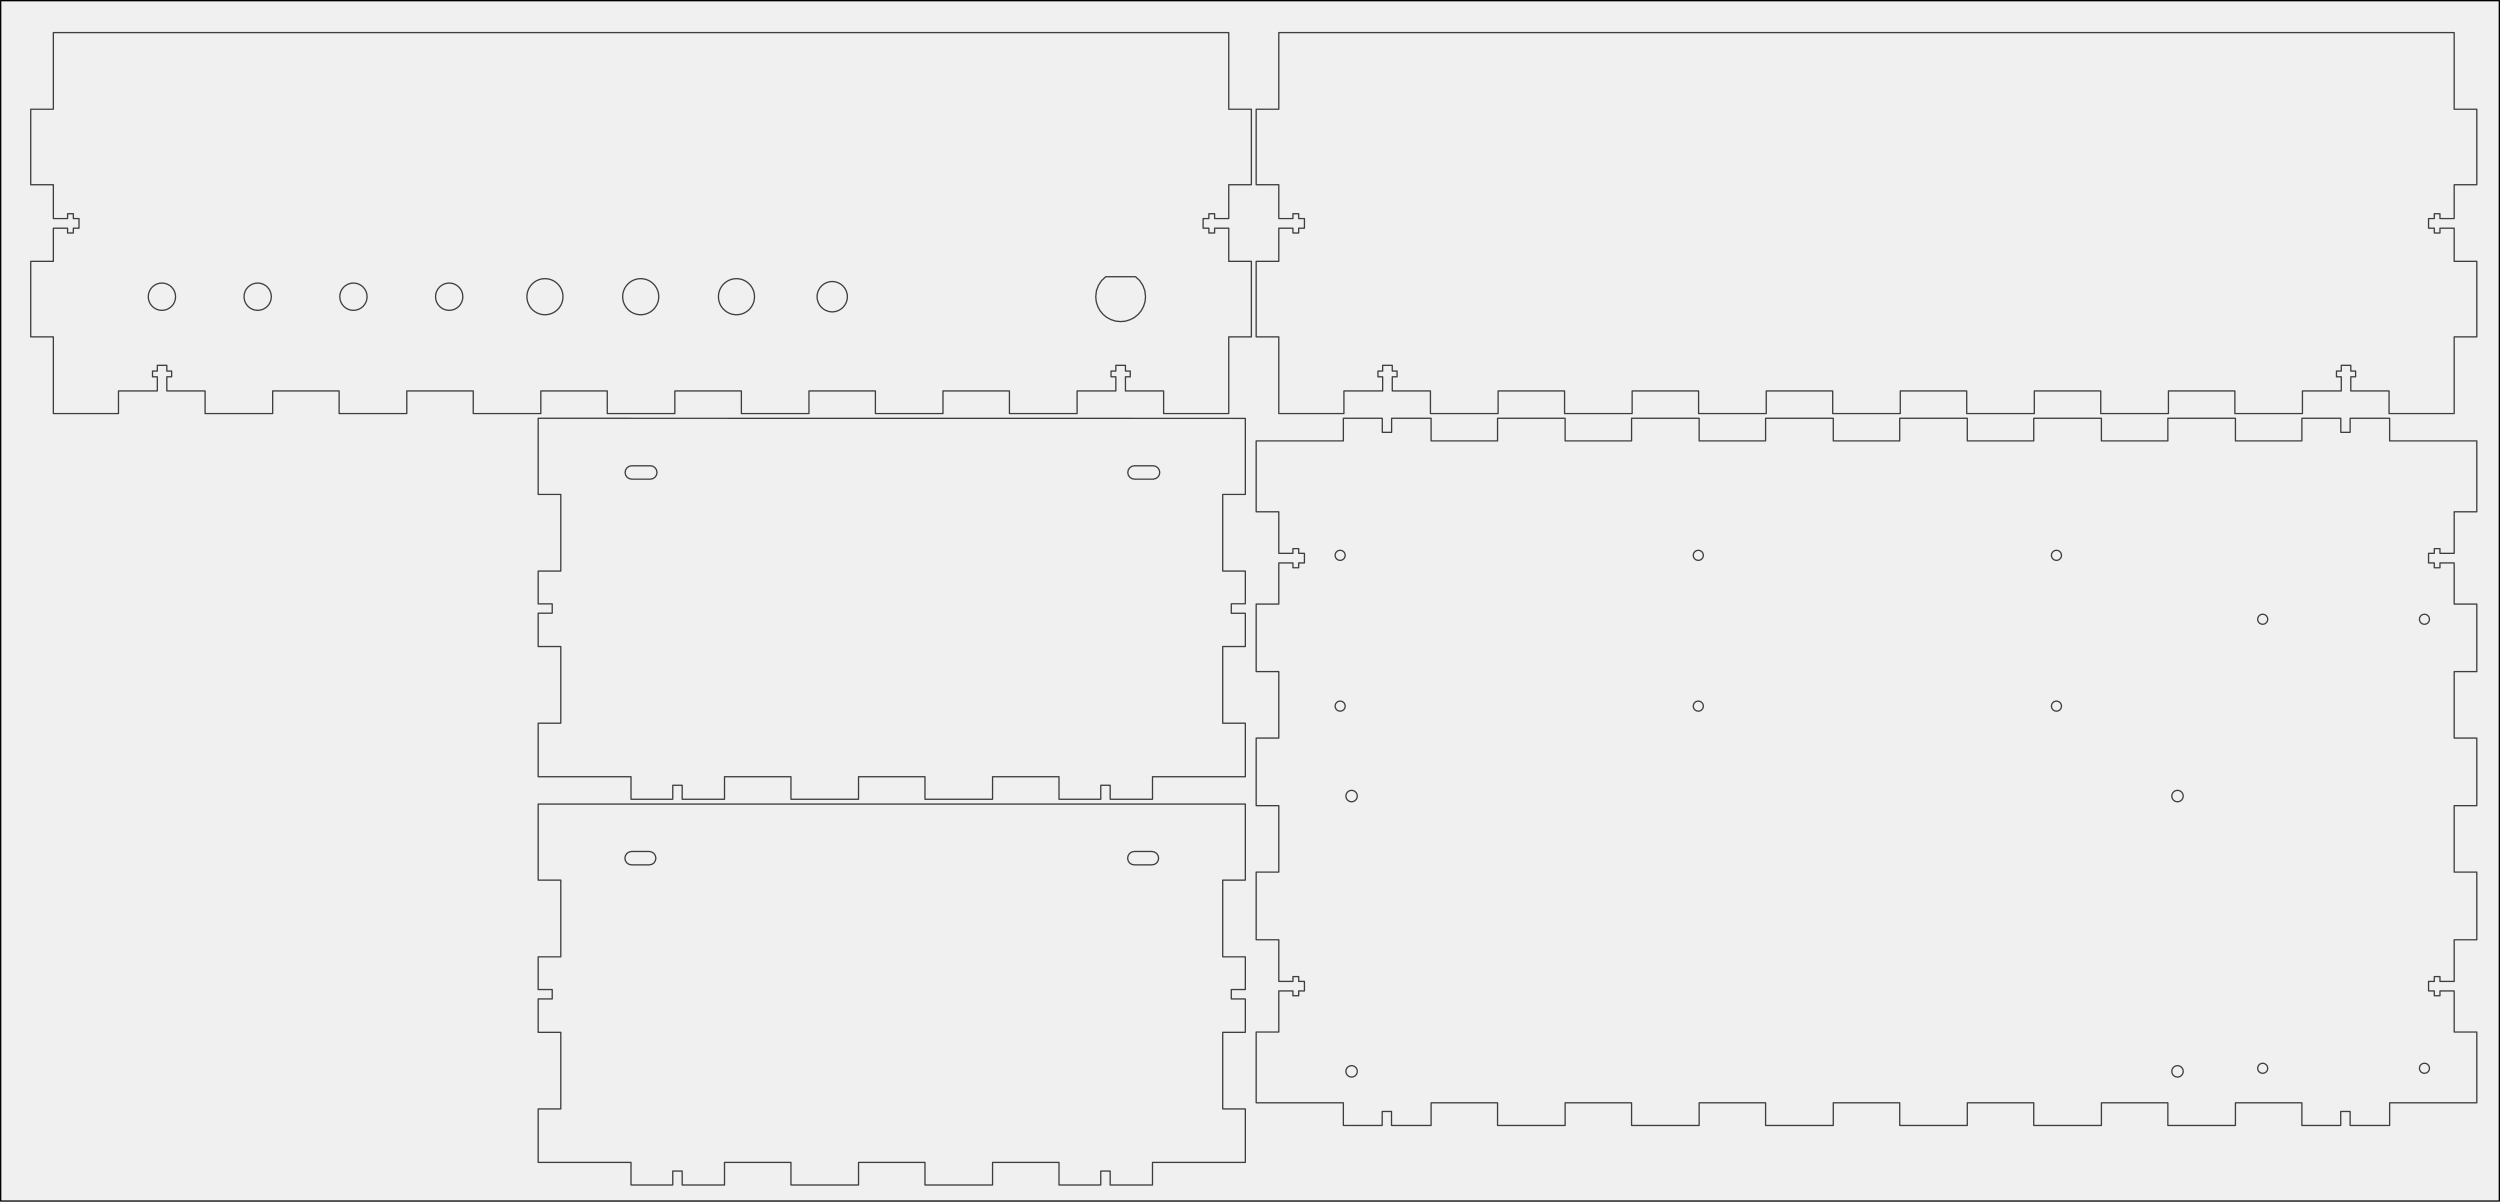
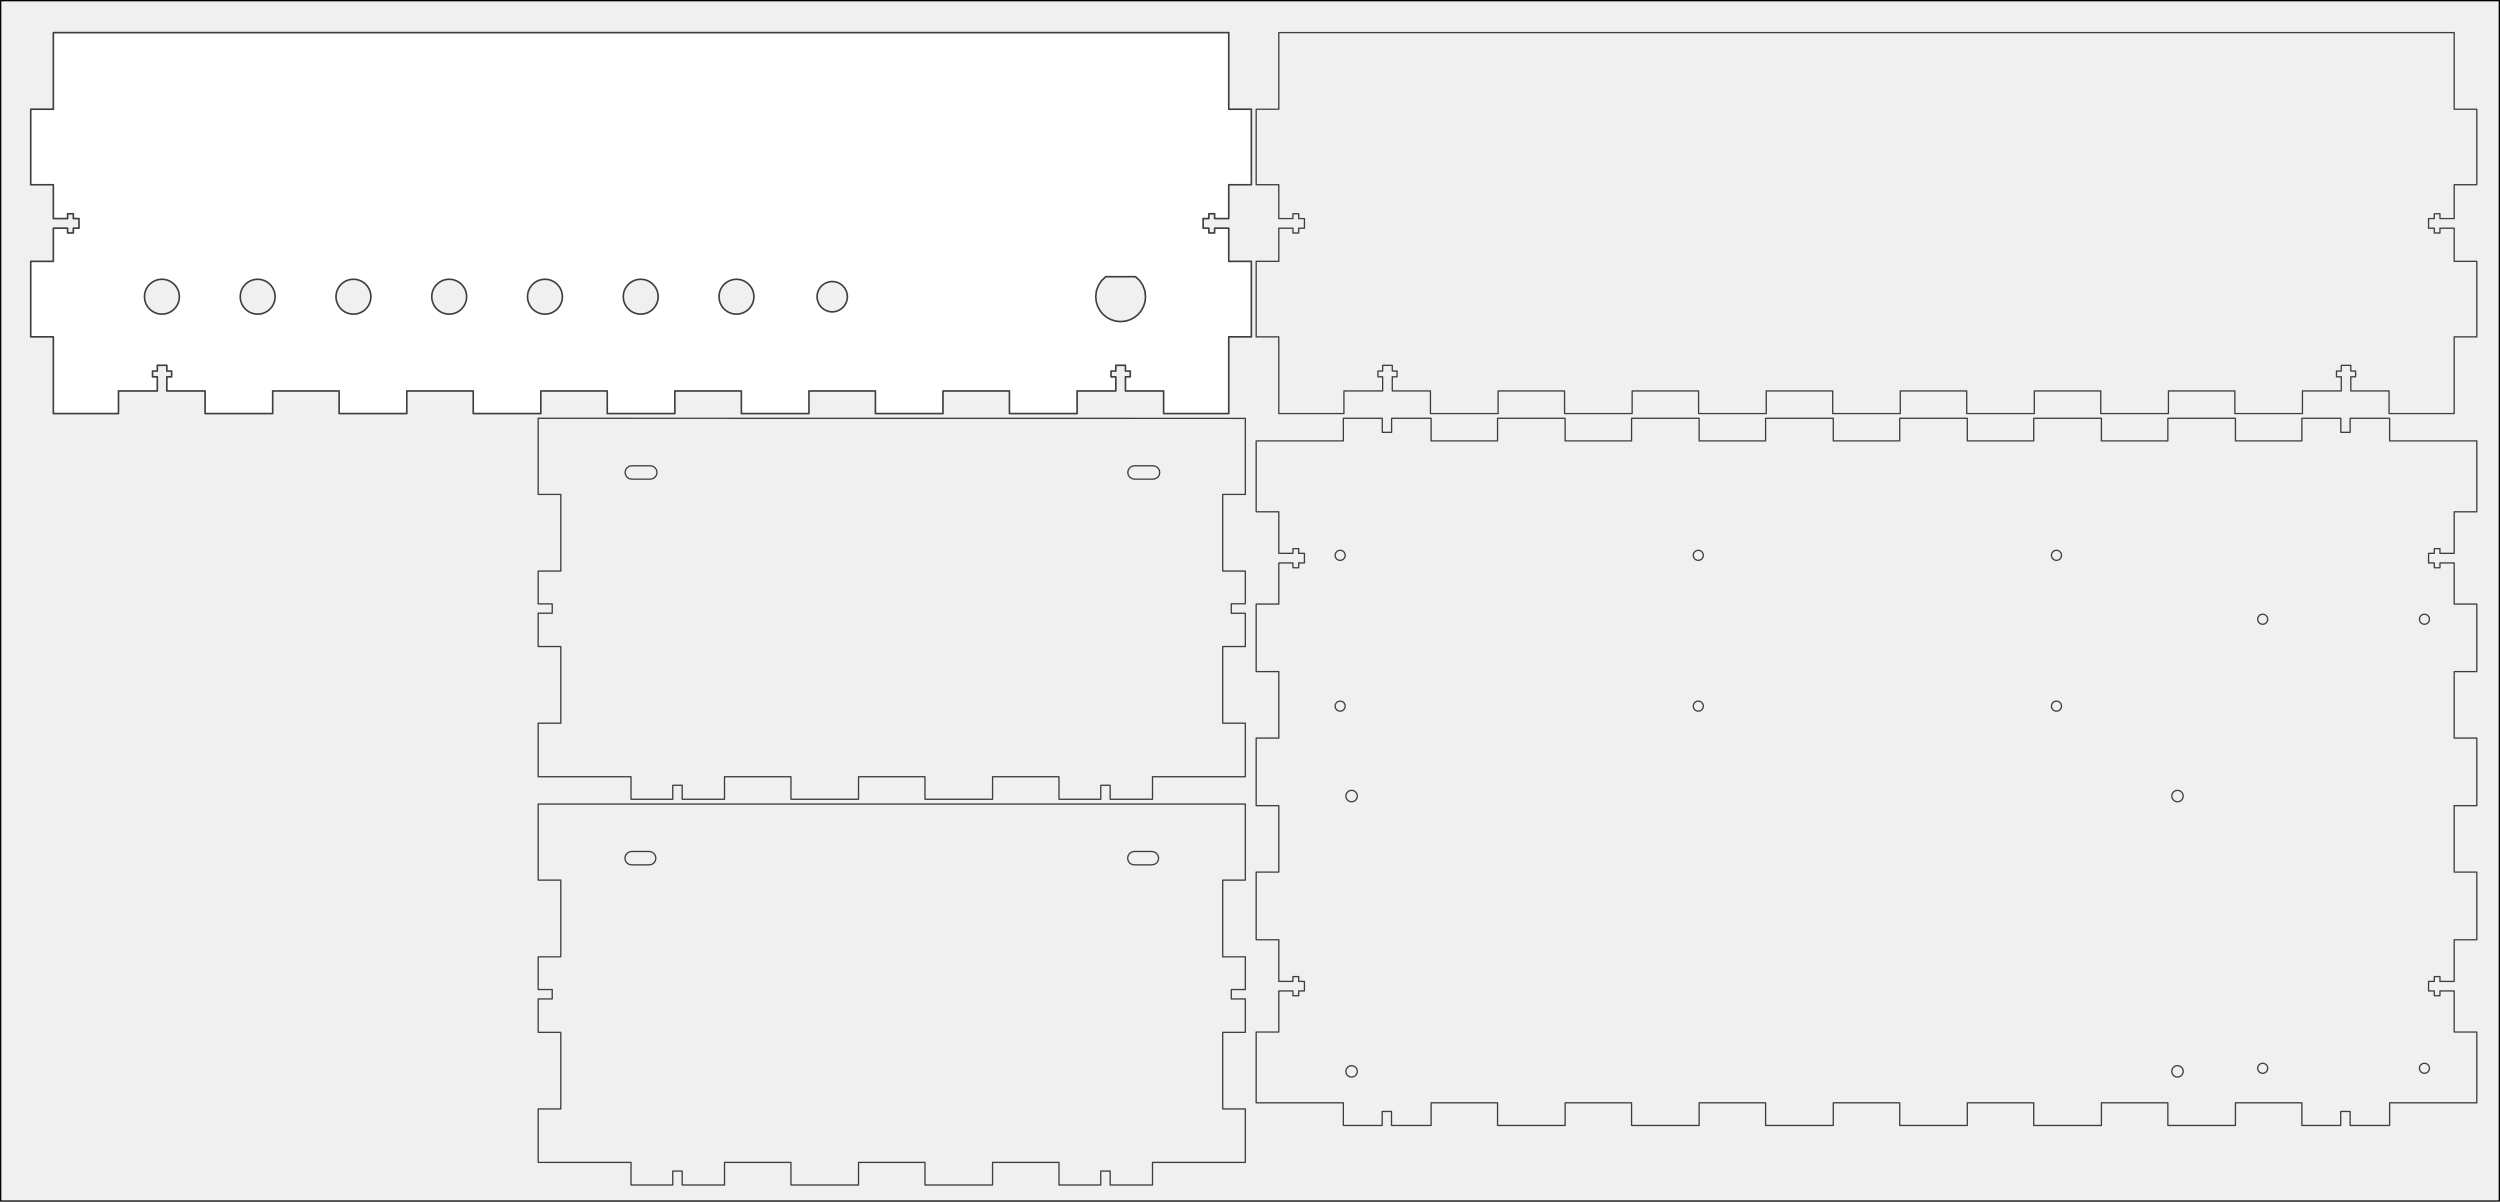
- <svg xmlns="http://www.w3.org/2000/svg" style="fill-rule:evenodd" version="1.1" id="svg3004" viewBox="0 0 1879.724 903.543" height="12.549in" width="26.107in">
+ <svg xmlns="http://www.w3.org/2000/svg" width="26.107in" height="12.549in" viewBox="0 0 1879.724 903.543" id="svg3004" version="1.1" style="fill-rule:evenodd" enable-background="new">
  <defs id="defs3044">
-     <marker style="overflow:visible" id="Arrow1Lstart" refX="0.0" refY="0.0" orient="auto">
-       <path transform="scale(0.8) translate(12.5,0)" style="fill-rule:evenodd;stroke:#3e3e3e;stroke-width:1pt;stroke-opacity:1;fill:#3e3e3e;fill-opacity:1" d="M 0.0,0.0 L 5.0,-5.0 L -12.5,0.0 L 5.0,5.0 L 0.0,0.0 z " id="path4473" />
+     <marker orient="auto" refY="0.0" refX="0.0" id="Arrow1Lstart" style="overflow:visible">
+       <path id="path4473" d="M 0.0,0.0 L 5.0,-5.0 L -12.5,0.0 L 5.0,5.0 L 0.0,0.0 z " style="fill-rule:evenodd;stroke:#3e3e3e;stroke-width:1pt;stroke-opacity:1;fill:#3e3e3e;fill-opacity:1" transform="scale(0.8) translate(12.5,0)" />
    </marker>
  </defs>
-   <g style="display:inline;opacity:1" id="layer1">
-     <path style="fill:none;fill-rule:evenodd;stroke:#000000;stroke-width:0.992;stroke-linecap:round;stroke-linejoin:round" d="m 0.496,903.047 1878.732,0 0,-902.551 -1878.732,0 0,902.551 z" id="path3008" />
-     <path style="fill:none;fill-rule:evenodd;stroke:#3e3e3e;stroke-width:0.992;stroke-linecap:round;stroke-linejoin:round" d="m 866.126,640.205 1.913,0.425 1.63,1.063 1.063,1.63 0.425,1.913 -0.425,1.984 -1.063,1.63 -1.63,1.063 -1.913,0.355 -13.252,0 -1.984,-0.355 -1.559,-1.063 -1.063,-1.63 -0.425,-1.984 0.425,-1.913 1.063,-1.63 1.559,-1.063 1.984,-0.425 13.252,0 z" id="path3022" />
-     <path style="fill:none;fill-rule:evenodd;stroke:#3e3e3e;stroke-width:0.992;stroke-linecap:round;stroke-linejoin:round" d="m 488.126,640.205 1.984,0.425 1.559,1.063 1.063,1.63 0.425,1.913 -0.425,1.984 -1.063,1.63 -1.559,1.063 -1.984,0.355 -13.252,0 -1.913,-0.355 -1.63,-1.063 -1.063,-1.63 -0.426,-1.984 0.426,-1.913 1.063,-1.63 1.63,-1.063 1.913,-0.425 13.252,0 z" id="path3024" />
-     <path style="fill:none;fill-rule:evenodd;stroke:#3e3e3e;stroke-width:0.992;stroke-linecap:round;stroke-linejoin:round" d="m 866.976,350.22 1.913,0.355 1.63,1.134 1.063,1.559 0.425,1.984 -0.425,1.984 -1.063,1.559 -1.63,1.063 -1.913,0.425 -13.961,0 -1.984,-0.425 -1.559,-1.063 -1.134,-1.559 -0.354,-1.984 0.354,-1.984 1.134,-1.559 1.559,-1.134 1.984,-0.355 13.961,0 z" id="path3026" />
-     <path style="fill:none;fill-rule:evenodd;stroke:#3e3e3e;stroke-width:0.992;stroke-linecap:round;stroke-linejoin:round" d="m 488.976,350.22 1.985,0.355 1.559,1.134 1.063,1.559 0.425,1.984 -0.425,1.984 -1.063,1.559 -1.559,1.063 -1.985,0.425 -13.96,0 -1.985,-0.425 -1.559,-1.063 -1.063,-1.559 -0.425,-1.984 0.425,-1.984 1.063,-1.559 1.559,-1.134 1.985,-0.355 13.96,0 z" id="path3028" />
-     <path id="path3032" transform="matrix(0.8000001,0,0,0.8000001,0,-4.882813e-5)" d="m 1262.568,393.131 0,21.26 -81.939,0 0,66.613 21.262,0 0,39.064 13.287,0 0,-4.428 5.402,0 0,4.428 5.404,0 0,9.035 -5.404,0 0,4.52 -5.402,0 0,-4.52 -13.287,0 0,38.623 -21.262,0 0,63.514 21.262,0 0,62.451 -21.262,0 0,63.514 21.262,0 0,62.449 -21.262,0 0,63.604 21.262,0 0,39.154 13.287,0 0,-4.518 5.402,0 0,4.518 5.404,0 0,8.947 -5.404,0 0,4.518 -5.402,0 0,-4.518 -13.287,0 0,38.621 -21.262,0 0,66.525 81.939,0 0,21.26 36.496,0 0,-13.111 8.77,0 0,13.111 37.205,0 0,-21.26 62.451,0 0,21.26 63.514,0 0,-21.26 62.451,0 0,21.26 63.514,0 0,-21.26 62.449,0 0,21.26 63.603,0 0,-21.26 62.451,0 0,21.26 63.514,0 0,-21.26 62.451,0 0,21.26 63.602,0 0,-21.26 62.451,0 0,21.26 63.514,0 0,-21.26 62.451,0 0,21.26 36.496,0 0,-13.111 8.857,0 0,13.111 37.117,0 0,-21.26 81.938,0 0,-66.525 -21.26,0 0,-38.621 -13.375,0 0,4.518 -5.314,0 0,-4.518 -5.404,0 0,-8.947 5.404,0 0,-4.518 5.314,0 0,4.518 13.375,0 0,-39.154 21.26,0 0,-63.604 -21.26,0 0,-62.449 21.26,0 0,-63.514 -21.26,0 0,-62.451 21.26,0 0,-63.514 -21.26,0 0,-38.623 -13.375,0 0,4.52 -5.314,0 0,-4.52 -5.404,0 0,-9.035 5.404,0 0,-4.428 5.314,0 0,4.428 13.375,0 0,-39.064 21.26,0 0,-66.613 -81.938,0 0,-21.26 -37.117,0 0,13.197 -8.77,0 0,-13.197 -36.584,0 0,21.26 -62.451,0 0,-21.26 -63.514,0 0,21.26 -62.451,0 0,-21.26 -63.602,0 0,21.26 -62.451,0 0,-21.26 -63.514,0 0,21.26 -62.451,0 0,-21.26 -63.603,0 0,21.26 -62.449,0 0,-21.26 -63.514,0 0,21.26 -62.451,0 0,-21.26 -63.514,0 0,21.26 -62.451,0 0,-21.26 -37.115,0 0,13.197 -8.77,0 0,-13.197 -36.586,0 z m -3.006,124.082 a 4.723,4.723 0 0 1 4.723,4.723 4.723,4.723 0 0 1 -4.723,4.723 4.723,4.723 0 0 1 -4.723,-4.723 4.723,4.723 0 0 1 4.723,-4.723 z m 336.615,0 a 4.723,4.723 0 0 1 4.723,4.723 4.723,4.723 0 0 1 -4.723,4.723 4.723,4.723 0 0 1 -4.725,-4.723 4.723,4.723 0 0 1 4.725,-4.723 z m 336.613,0 a 4.723,4.723 0 0 1 4.723,4.723 4.723,4.723 0 0 1 -4.723,4.723 4.723,4.723 0 0 1 -4.723,-4.723 4.723,4.723 0 0 1 4.723,-4.723 z m 193.838,60.105 a 4.705,4.705 0 0 1 4.703,4.705 4.705,4.705 0 0 1 -4.703,4.705 4.705,4.705 0 0 1 -4.705,-4.705 4.705,4.705 0 0 1 4.705,-4.705 z m 152.025,0 a 4.705,4.705 0 0 1 4.703,4.705 4.705,4.705 0 0 1 -4.703,4.705 4.705,4.705 0 0 1 -4.705,-4.705 4.705,4.705 0 0 1 4.705,-4.705 z m -1019.092,81.627 a 4.723,4.723 0 0 1 4.723,4.723 4.723,4.723 0 0 1 -4.723,4.723 4.723,4.723 0 0 1 -4.723,-4.723 4.723,4.723 0 0 1 4.723,-4.723 z m 336.615,0 a 4.723,4.723 0 0 1 4.723,4.723 4.723,4.723 0 0 1 -4.723,4.723 4.723,4.723 0 0 1 -4.725,-4.723 4.723,4.723 0 0 1 4.725,-4.723 z m 336.613,0 a 4.723,4.723 0 0 1 4.723,4.723 4.723,4.723 0 0 1 -4.723,4.723 4.723,4.723 0 0 1 -4.723,-4.723 4.723,4.723 0 0 1 4.723,-4.723 z m -662.475,83.893 c 2.955,0 5.352,2.397 5.352,5.352 0,2.958 -2.397,5.352 -5.352,5.352 -2.955,0 -5.352,-2.394 -5.352,-5.352 0,-2.955 2.397,-5.352 5.352,-5.352 z m 776.25,0 c 2.955,0 5.352,2.397 5.352,5.352 0,2.958 -2.397,5.352 -5.352,5.352 -2.955,0 -5.352,-2.394 -5.352,-5.352 0,-2.955 2.397,-5.352 5.352,-5.352 z m 80.062,256.506 a 4.705,4.705 0 0 1 4.703,4.705 4.705,4.705 0 0 1 -4.703,4.705 4.705,4.705 0 0 1 -4.705,-4.705 4.705,4.705 0 0 1 4.705,-4.705 z m 152.025,0 a 4.705,4.705 0 0 1 4.703,4.705 4.705,4.705 0 0 1 -4.703,4.705 4.705,4.705 0 0 1 -4.705,-4.705 4.705,4.705 0 0 1 4.705,-4.705 z m -1008.338,2.244 c 2.955,0 5.352,2.394 5.352,5.352 0,2.958 -2.397,5.351 -5.352,5.351 -2.955,0 -5.352,-2.394 -5.352,-5.351 0,-2.958 2.397,-5.352 5.352,-5.352 z m 776.25,0 c 2.955,0 5.352,2.394 5.352,5.352 0,2.958 -2.397,5.351 -5.352,5.351 -2.955,0 -5.352,-2.394 -5.352,-5.351 0,-2.958 2.397,-5.352 5.352,-5.352 z" style="fill:none;fill-opacity:1;fill-rule:evenodd;stroke:#3e3e3e;stroke-width:1.24;stroke-linecap:round;stroke-linejoin:round" />
-     <path style="fill:none;fill-rule:evenodd;stroke:#3e3e3e;stroke-width:0.992;stroke-linecap:round;stroke-linejoin:round" d="m 404.646,604.559 531.708,0 0,57.189 -17.008,0 0,57.685 17.008,0 0,24.591 -10.559,0 0,7.086 10.559,0 0,25.087 -17.008,0 0,57.614 17.008,0 0,40.181 -69.803,0 0,17.008 -31.819,0 0,-10.488 -7.087,0 0,10.488 -31.394,0 0,-17.008 -49.961,0 0,17.008 -50.811,0 0,-17.008 -49.96,0 0,17.008 -50.811,0 0,-17.008 -49.961,0 0,17.008 -31.819,0 0,-10.488 -7.087,0 0,10.488 -31.393,0 0,-17.008 -69.803,0 0,-40.181 17.008,0 0,-57.614 -17.008,0 0,-25.087 10.559,0 0,-7.086 -10.559,0 0,-24.591 17.008,0 0,-57.685 -17.008,0 0,-57.189 z" id="path3034" />
-     <path style="fill:none;fill-rule:evenodd;stroke:#3e3e3e;stroke-width:0.992;stroke-linecap:round;stroke-linejoin:round" d="m 404.646,314.504 531.708,0.071 0,57.189 -17.008,0 0,57.614 17.008,0 0,24.59 -10.559,0 0,7.158 10.559,0 0,25.016 -17.008,0 0,57.614 17.008,0 0,40.252 -69.803,0 0,16.937 -31.819,0 0,-10.488 -7.087,0 0,10.488 -31.394,0 0,-16.937 -49.961,0 0,16.937 -50.811,0 0,-16.937 -49.96,0 0,16.937 -50.811,0 0,-16.937 -49.961,0 0,16.937 -31.819,0 0,-10.488 -7.087,0 0,10.488 -31.393,0 0,-16.937 -69.803,0 0,-40.252 17.008,0 0,-57.614 -17.008,0 0,-25.087 10.559,0 0,-7.016 -10.559,0 0,-24.661 17.008,0 0,-57.614 -17.008,0 0,-57.26 z" id="path3036" />
-     <path style="fill:none;fill-rule:evenodd;stroke:#3e3e3e;stroke-width:0.992;stroke-linecap:round;stroke-linejoin:round" d="m 961.512,24.52 883.771,0 0,57.614 17.008,0 0,56.764 -17.008,0 0,25.44 -10.7,0 0,-3.614 -4.252,0 0,3.614 -4.323,0 0,7.229 4.323,0 0,3.614 4.252,0 0,-3.614 10.7,0 0,24.945 17.008,0 0,56.763 -17.008,0 0,57.686 -48.968,0 0,-17.008 -28.772,0 0,-10.63 3.614,0 0,-4.323 -3.614,0 0,-4.323 -7.157,0 0,4.323 -3.614,0 0,4.323 3.614,0 0,10.63 -29.197,0 0,17.008 -50.811,0 0,-17.008 -49.961,0 0,17.008 -50.882,0 0,-17.008 -49.96,0 0,17.008 -50.811,0 0,-17.008 -49.961,0 0,17.008 -50.811,0 0,-17.008 -49.961,0 0,17.008 -50.881,0 0,-17.008 -49.961,0 0,17.008 -50.811,0 0,-17.008 -49.961,0 0,17.008 -50.882,0 0,-17.008 -28.7,0 0,-10.63 3.614,0 0,-4.323 -3.614,0 0,-4.323 -7.229,0 0,4.323 -3.543,0 0,4.323 3.543,0 0,10.63 -29.126,0 0,17.008 -48.968,0 0,-57.686 -17.008,0 0,-56.763 17.008,0 0,-24.945 10.63,0 0,3.614 4.323,0 0,-3.614 4.323,0 0,-7.229 -4.323,0 0,-3.614 -4.323,0 0,3.614 -10.63,0 0,-25.44 -17.008,0 0,-56.764 17.008,0 0,-57.614 z" id="path3038" />
-     <path id="path3040" transform="matrix(0.8000001,0,0,0.8000001,0,-4.882813e-5)" d="m 50.137,30.65 0,72.018 -21.26,0 0,70.955 21.26,0 0,31.799 13.377,0 0,-4.518 5.404,0 0,4.518 5.314,0 0,9.037 -5.314,0 0,4.518 -5.404,0 0,-4.518 -13.377,0 0,31.182 -21.26,0 0,70.953 21.26,0 0,72.107 61.213,0 0,-21.26 36.496,0 0,-13.287 -4.52,0 0,-5.404 4.52,0 0,-5.404 8.945,0 0,5.404 4.518,0 0,5.404 -4.518,0 0,13.287 35.965,0 0,21.26 63.514,0 0,-21.26 62.451,0 0,21.26 63.602,0 0,-21.26 62.451,0 0,21.26 63.514,0 0,-21.26 62.451,0 0,21.26 63.514,0 0,-21.26 62.539,0 0,21.26 63.514,0 0,-21.26 62.451,0 0,21.26 63.514,0 0,-21.26 62.451,0 0,21.26 63.602,0 0,-21.26 36.408,0 0,-13.287 -4.518,0 0,-5.404 4.518,0 0,-5.404 9.035,0 0,5.404 4.518,0 0,5.404 -4.518,0 0,13.287 35.875,0 0,21.26 61.211,0 0,-72.107 21.26,0 0,-70.953 -21.26,0 0,-31.182 -13.287,0 0,4.518 -5.402,0 0,-4.518 -5.404,0 0,-9.037 5.404,0 0,-4.518 5.402,0 0,4.518 13.287,0 0,-31.799 21.26,0 0,-70.955 -21.26,0 0,-72.018 -1104.715,0 z M 1039.252,260.078 l 27.992,0 3.897,3.631 2.924,4.432 1.949,5.137 0.619,5.582 -0.441,4.693 -1.418,4.43 -2.125,3.986 -2.836,3.453 -3.455,2.836 -3.986,2.125 -4.428,1.418 -4.695,0.443 -4.695,-0.443 -4.43,-1.418 -3.984,-2.125 -3.455,-2.836 -2.836,-3.453 -2.125,-3.986 -1.418,-4.43 -0.443,-4.693 0.621,-5.582 1.949,-5.137 2.922,-4.432 3.898,-3.631 z m -527.074,1.834 a 16.946,16.946 0 0 1 16.947,16.947 16.946,16.946 0 0 1 -16.947,16.945 16.946,16.946 0 0 1 -16.947,-16.945 16.946,16.946 0 0 1 16.947,-16.947 z m 90,0 a 16.946,16.946 0 0 1 16.947,16.947 16.946,16.946 0 0 1 -16.947,16.945 16.946,16.946 0 0 1 -16.947,-16.945 16.946,16.946 0 0 1 16.947,-16.947 z m 90,0 a 16.946,16.946 0 0 1 16.947,16.947 16.946,16.946 0 0 1 -16.947,16.945 16.946,16.946 0 0 1 -16.947,-16.945 16.946,16.946 0 0 1 16.947,-16.947 z m 90,2.693 a 14.252,14.252 0 0 1 14.252,14.254 14.252,14.252 0 0 1 -14.252,14.252 14.252,14.252 0 0 1 -14.252,-14.252 14.252,14.252 0 0 1 14.252,-14.254 z m -630,1.422 a 12.83,12.83 0 0 1 12.83,12.832 12.83,12.83 0 0 1 -12.83,12.83 12.83,12.83 0 0 1 -12.83,-12.83 12.83,12.83 0 0 1 12.83,-12.832 z m 90,0 a 12.83,12.83 0 0 1 12.83,12.832 12.83,12.83 0 0 1 -12.83,12.83 12.83,12.83 0 0 1 -12.83,-12.83 12.83,12.83 0 0 1 12.83,-12.832 z m 90,0 a 12.83,12.83 0 0 1 12.83,12.832 12.83,12.83 0 0 1 -12.83,12.83 12.83,12.83 0 0 1 -12.83,-12.83 12.83,12.83 0 0 1 12.83,-12.832 z m 90,0 a 12.83,12.83 0 0 1 12.83,12.832 12.83,12.83 0 0 1 -12.83,12.83 12.83,12.83 0 0 1 -12.83,-12.83 12.83,12.83 0 0 1 12.83,-12.832 z" style="fill:none;fill-opacity:1;fill-rule:evenodd;stroke:#3e3e3e;stroke-width:1.24;stroke-linecap:round;stroke-linejoin:round" />
+   <g id="layer1" style="display:inline;opacity:1;">
+     <path id="path3008" d="m 0.496,903.047 1878.732,0 0,-902.551 -1878.732,0 0,902.551 z" style="fill:none;fill-rule:evenodd;stroke:#000000;stroke-width:0.992;stroke-linecap:round;stroke-linejoin:round" />
+     <path id="path3022" d="m 866.126,640.205 1.913,0.425 1.63,1.063 1.063,1.63 0.425,1.913 -0.425,1.984 -1.063,1.63 -1.63,1.063 -1.913,0.355 -13.252,0 -1.984,-0.355 -1.559,-1.063 -1.063,-1.63 -0.425,-1.984 0.425,-1.913 1.063,-1.63 1.559,-1.063 1.984,-0.425 13.252,0 z" style="fill:none;fill-rule:evenodd;stroke:#3e3e3e;stroke-width:0.992;stroke-linecap:round;stroke-linejoin:round" />
+     <path id="path3024" d="m 488.126,640.205 1.984,0.425 1.559,1.063 1.063,1.63 0.425,1.913 -0.425,1.984 -1.063,1.63 -1.559,1.063 -1.984,0.355 -13.252,0 -1.913,-0.355 -1.63,-1.063 -1.063,-1.63 -0.426,-1.984 0.426,-1.913 1.063,-1.63 1.63,-1.063 1.913,-0.425 13.252,0 z" style="fill:none;fill-rule:evenodd;stroke:#3e3e3e;stroke-width:0.992;stroke-linecap:round;stroke-linejoin:round" />
+     <path id="path3026" d="m 866.976,350.22 1.913,0.355 1.63,1.134 1.063,1.559 0.425,1.984 -0.425,1.984 -1.063,1.559 -1.63,1.063 -1.913,0.425 -13.961,0 -1.984,-0.425 -1.559,-1.063 -1.134,-1.559 -0.354,-1.984 0.354,-1.984 1.134,-1.559 1.559,-1.134 1.984,-0.355 13.961,0 z" style="fill:none;fill-rule:evenodd;stroke:#3e3e3e;stroke-width:0.992;stroke-linecap:round;stroke-linejoin:round" />
+     <path id="path3028" d="m 488.976,350.22 1.985,0.355 1.559,1.134 1.063,1.559 0.425,1.984 -0.425,1.984 -1.063,1.559 -1.559,1.063 -1.985,0.425 -13.96,0 -1.985,-0.425 -1.559,-1.063 -1.063,-1.559 -0.425,-1.984 0.425,-1.984 1.063,-1.559 1.559,-1.134 1.985,-0.355 13.96,0 z" style="fill:none;fill-rule:evenodd;stroke:#3e3e3e;stroke-width:0.992;stroke-linecap:round;stroke-linejoin:round" />
+     <path style="fill:none;fill-opacity:1;fill-rule:evenodd;stroke:#3e3e3e;stroke-width:1.24;stroke-linecap:round;stroke-linejoin:round" d="m 1262.568,393.131 0,21.26 -81.939,0 0,66.613 21.262,0 0,39.064 13.287,0 0,-4.428 5.402,0 0,4.428 5.404,0 0,9.035 -5.404,0 0,4.52 -5.402,0 0,-4.52 -13.287,0 0,38.623 -21.262,0 0,63.514 21.262,0 0,62.451 -21.262,0 0,63.514 21.262,0 0,62.449 -21.262,0 0,63.604 21.262,0 0,39.154 13.287,0 0,-4.518 5.402,0 0,4.518 5.404,0 0,8.947 -5.404,0 0,4.518 -5.402,0 0,-4.518 -13.287,0 0,38.621 -21.262,0 0,66.525 81.939,0 0,21.26 36.496,0 0,-13.111 8.77,0 0,13.111 37.205,0 0,-21.26 62.451,0 0,21.26 63.514,0 0,-21.26 62.451,0 0,21.26 63.514,0 0,-21.26 62.449,0 0,21.26 63.603,0 0,-21.26 62.451,0 0,21.26 63.514,0 0,-21.26 62.451,0 0,21.26 63.602,0 0,-21.26 62.451,0 0,21.26 63.514,0 0,-21.26 62.451,0 0,21.26 36.496,0 0,-13.111 8.857,0 0,13.111 37.117,0 0,-21.26 81.938,0 0,-66.525 -21.26,0 0,-38.621 -13.375,0 0,4.518 -5.314,0 0,-4.518 -5.404,0 0,-8.947 5.404,0 0,-4.518 5.314,0 0,4.518 13.375,0 0,-39.154 21.26,0 0,-63.604 -21.26,0 0,-62.449 21.26,0 0,-63.514 -21.26,0 0,-62.451 21.26,0 0,-63.514 -21.26,0 0,-38.623 -13.375,0 0,4.52 -5.314,0 0,-4.52 -5.404,0 0,-9.035 5.404,0 0,-4.428 5.314,0 0,4.428 13.375,0 0,-39.064 21.26,0 0,-66.613 -81.938,0 0,-21.26 -37.117,0 0,13.197 -8.77,0 0,-13.197 -36.584,0 0,21.26 -62.451,0 0,-21.26 -63.514,0 0,21.26 -62.451,0 0,-21.26 -63.602,0 0,21.26 -62.451,0 0,-21.26 -63.514,0 0,21.26 -62.451,0 0,-21.26 -63.603,0 0,21.26 -62.449,0 0,-21.26 -63.514,0 0,21.26 -62.451,0 0,-21.26 -63.514,0 0,21.26 -62.451,0 0,-21.26 -37.115,0 0,13.197 -8.77,0 0,-13.197 -36.586,0 z m -3.006,124.082 a 4.723,4.723 0 0 1 4.723,4.723 4.723,4.723 0 0 1 -4.723,4.723 4.723,4.723 0 0 1 -4.723,-4.723 4.723,4.723 0 0 1 4.723,-4.723 z m 336.615,0 a 4.723,4.723 0 0 1 4.723,4.723 4.723,4.723 0 0 1 -4.723,4.723 4.723,4.723 0 0 1 -4.725,-4.723 4.723,4.723 0 0 1 4.725,-4.723 z m 336.613,0 a 4.723,4.723 0 0 1 4.723,4.723 4.723,4.723 0 0 1 -4.723,4.723 4.723,4.723 0 0 1 -4.723,-4.723 4.723,4.723 0 0 1 4.723,-4.723 z m 193.838,60.105 a 4.705,4.705 0 0 1 4.703,4.705 4.705,4.705 0 0 1 -4.703,4.705 4.705,4.705 0 0 1 -4.705,-4.705 4.705,4.705 0 0 1 4.705,-4.705 z m 152.025,0 a 4.705,4.705 0 0 1 4.703,4.705 4.705,4.705 0 0 1 -4.703,4.705 4.705,4.705 0 0 1 -4.705,-4.705 4.705,4.705 0 0 1 4.705,-4.705 z m -1019.092,81.627 a 4.723,4.723 0 0 1 4.723,4.723 4.723,4.723 0 0 1 -4.723,4.723 4.723,4.723 0 0 1 -4.723,-4.723 4.723,4.723 0 0 1 4.723,-4.723 z m 336.615,0 a 4.723,4.723 0 0 1 4.723,4.723 4.723,4.723 0 0 1 -4.723,4.723 4.723,4.723 0 0 1 -4.725,-4.723 4.723,4.723 0 0 1 4.725,-4.723 z m 336.613,0 a 4.723,4.723 0 0 1 4.723,4.723 4.723,4.723 0 0 1 -4.723,4.723 4.723,4.723 0 0 1 -4.723,-4.723 4.723,4.723 0 0 1 4.723,-4.723 z m -662.475,83.893 c 2.955,0 5.352,2.397 5.352,5.352 0,2.958 -2.397,5.352 -5.352,5.352 -2.955,0 -5.352,-2.394 -5.352,-5.352 0,-2.955 2.397,-5.352 5.352,-5.352 z m 776.25,0 c 2.955,0 5.352,2.397 5.352,5.352 0,2.958 -2.397,5.352 -5.352,5.352 -2.955,0 -5.352,-2.394 -5.352,-5.352 0,-2.955 2.397,-5.352 5.352,-5.352 z m 80.062,256.506 a 4.705,4.705 0 0 1 4.703,4.705 4.705,4.705 0 0 1 -4.703,4.705 4.705,4.705 0 0 1 -4.705,-4.705 4.705,4.705 0 0 1 4.705,-4.705 z m 152.025,0 a 4.705,4.705 0 0 1 4.703,4.705 4.705,4.705 0 0 1 -4.703,4.705 4.705,4.705 0 0 1 -4.705,-4.705 4.705,4.705 0 0 1 4.705,-4.705 z m -1008.338,2.244 c 2.955,0 5.352,2.394 5.352,5.352 0,2.958 -2.397,5.351 -5.352,5.351 -2.955,0 -5.352,-2.394 -5.352,-5.351 0,-2.958 2.397,-5.352 5.352,-5.352 z m 776.25,0 c 2.955,0 5.352,2.394 5.352,5.352 0,2.958 -2.397,5.351 -5.352,5.351 -2.955,0 -5.352,-2.394 -5.352,-5.351 0,-2.958 2.397,-5.352 5.352,-5.352 z" transform="matrix(0.8000001,0,0,0.8000001,0,-4.882813e-5)" id="path3032" />
+     <path id="path3034" d="m 404.646,604.559 531.708,0 0,57.189 -17.008,0 0,57.685 17.008,0 0,24.591 -10.559,0 0,7.086 10.559,0 0,25.087 -17.008,0 0,57.614 17.008,0 0,40.181 -69.803,0 0,17.008 -31.819,0 0,-10.488 -7.087,0 0,10.488 -31.394,0 0,-17.008 -49.961,0 0,17.008 -50.811,0 0,-17.008 -49.96,0 0,17.008 -50.811,0 0,-17.008 -49.961,0 0,17.008 -31.819,0 0,-10.488 -7.087,0 0,10.488 -31.393,0 0,-17.008 -69.803,0 0,-40.181 17.008,0 0,-57.614 -17.008,0 0,-25.087 10.559,0 0,-7.086 -10.559,0 0,-24.591 17.008,0 0,-57.685 -17.008,0 0,-57.189 z" style="fill:none;fill-rule:evenodd;stroke:#3e3e3e;stroke-width:0.992;stroke-linecap:round;stroke-linejoin:round" />
+     <path id="path3036" d="m 404.646,314.504 531.708,0.071 0,57.189 -17.008,0 0,57.614 17.008,0 0,24.59 -10.559,0 0,7.158 10.559,0 0,25.016 -17.008,0 0,57.614 17.008,0 0,40.252 -69.803,0 0,16.937 -31.819,0 0,-10.488 -7.087,0 0,10.488 -31.394,0 0,-16.937 -49.961,0 0,16.937 -50.811,0 0,-16.937 -49.96,0 0,16.937 -50.811,0 0,-16.937 -49.961,0 0,16.937 -31.819,0 0,-10.488 -7.087,0 0,10.488 -31.393,0 0,-16.937 -69.803,0 0,-40.252 17.008,0 0,-57.614 -17.008,0 0,-25.087 10.559,0 0,-7.016 -10.559,0 0,-24.661 17.008,0 0,-57.614 -17.008,0 0,-57.26 z" style="fill:none;fill-rule:evenodd;stroke:#3e3e3e;stroke-width:0.992;stroke-linecap:round;stroke-linejoin:round" />
+     <path id="path3038" d="m 961.512,24.52 883.771,0 0,57.614 17.008,0 0,56.764 -17.008,0 0,25.44 -10.7,0 0,-3.614 -4.252,0 0,3.614 -4.323,0 0,7.229 4.323,0 0,3.614 4.252,0 0,-3.614 10.7,0 0,24.945 17.008,0 0,56.763 -17.008,0 0,57.686 -48.968,0 0,-17.008 -28.772,0 0,-10.63 3.614,0 0,-4.323 -3.614,0 0,-4.323 -7.157,0 0,4.323 -3.614,0 0,4.323 3.614,0 0,10.63 -29.197,0 0,17.008 -50.811,0 0,-17.008 -49.961,0 0,17.008 -50.882,0 0,-17.008 -49.96,0 0,17.008 -50.811,0 0,-17.008 -49.961,0 0,17.008 -50.811,0 0,-17.008 -49.961,0 0,17.008 -50.881,0 0,-17.008 -49.961,0 0,17.008 -50.811,0 0,-17.008 -49.961,0 0,17.008 -50.882,0 0,-17.008 -28.7,0 0,-10.63 3.614,0 0,-4.323 -3.614,0 0,-4.323 -7.229,0 0,4.323 -3.543,0 0,4.323 3.543,0 0,10.63 -29.126,0 0,17.008 -48.968,0 0,-57.686 -17.008,0 0,-56.763 17.008,0 0,-24.945 10.63,0 0,3.614 4.323,0 0,-3.614 4.323,0 0,-7.229 -4.323,0 0,-3.614 -4.323,0 0,3.614 -10.63,0 0,-25.44 -17.008,0 0,-56.764 17.008,0 0,-57.614 z" style="fill:none;fill-rule:evenodd;stroke:#3e3e3e;stroke-width:0.992;stroke-linecap:round;stroke-linejoin:round" />
+     <path style="fill:#ffffff;fill-opacity:1;fill-rule:evenodd;stroke:#3e3e3e;stroke-width:1.55;stroke-linecap:round;stroke-linejoin:round" d="M 50.137 30.65 L 50.137 102.668 L 28.877 102.668 L 28.877 173.623 L 50.137 173.623 L 50.137 205.422 L 63.514 205.422 L 63.514 200.904 L 68.918 200.904 L 68.918 205.422 L 74.232 205.422 L 74.232 214.459 L 68.918 214.459 L 68.918 218.977 L 63.514 218.977 L 63.514 214.459 L 50.137 214.459 L 50.137 245.641 L 28.877 245.641 L 28.877 316.594 L 50.137 316.594 L 50.137 388.701 L 111.35 388.701 L 111.35 367.441 L 147.846 367.441 L 147.846 354.154 L 143.326 354.154 L 143.326 348.75 L 147.846 348.75 L 147.846 343.346 L 156.791 343.346 L 156.791 348.75 L 161.309 348.75 L 161.309 354.154 L 156.791 354.154 L 156.791 367.441 L 192.756 367.441 L 192.756 388.701 L 256.27 388.701 L 256.27 367.441 L 318.721 367.441 L 318.721 388.701 L 382.322 388.701 L 382.322 367.441 L 444.773 367.441 L 444.773 388.701 L 508.287 388.701 L 508.287 367.441 L 570.738 367.441 L 570.738 388.701 L 634.252 388.701 L 634.252 367.441 L 696.791 367.441 L 696.791 388.701 L 760.305 388.701 L 760.305 367.441 L 822.756 367.441 L 822.756 388.701 L 886.27 388.701 L 886.27 367.441 L 948.721 367.441 L 948.721 388.701 L 1012.322 388.701 L 1012.322 367.441 L 1048.73 367.441 L 1048.73 354.154 L 1044.213 354.154 L 1044.213 348.75 L 1048.73 348.75 L 1048.73 343.346 L 1057.766 343.346 L 1057.766 348.75 L 1062.283 348.75 L 1062.283 354.154 L 1057.766 354.154 L 1057.766 367.441 L 1093.641 367.441 L 1093.641 388.701 L 1154.852 388.701 L 1154.852 316.594 L 1176.111 316.594 L 1176.111 245.641 L 1154.852 245.641 L 1154.852 214.459 L 1141.564 214.459 L 1141.564 218.977 L 1136.162 218.977 L 1136.162 214.459 L 1130.758 214.459 L 1130.758 205.422 L 1136.162 205.422 L 1136.162 200.904 L 1141.564 200.904 L 1141.564 205.422 L 1154.852 205.422 L 1154.852 173.623 L 1176.111 173.623 L 1176.111 102.668 L 1154.852 102.668 L 1154.852 30.65 L 50.137 30.65 z M 1039.252 260.078 L 1067.244 260.078 L 1071.141 263.709 L 1074.064 268.141 L 1076.014 273.277 L 1076.633 278.859 L 1076.191 283.553 L 1074.773 287.982 L 1072.648 291.969 L 1069.812 295.422 L 1066.357 298.258 L 1062.371 300.383 L 1057.943 301.801 L 1053.248 302.244 L 1048.553 301.801 L 1044.123 300.383 L 1040.139 298.258 L 1036.684 295.422 L 1033.848 291.969 L 1031.723 287.982 L 1030.305 283.553 L 1029.861 278.859 L 1030.482 273.277 L 1032.432 268.141 L 1035.353 263.709 L 1039.252 260.078 z M 152.178 262.479 A 16.381 16.38 0 0 1 168.559 278.859 A 16.381 16.38 0 0 1 152.178 295.238 A 16.381 16.38 0 0 1 135.797 278.859 A 16.381 16.38 0 0 1 152.178 262.479 z M 242.178 262.479 A 16.381 16.38 0 0 1 258.559 278.859 A 16.381 16.38 0 0 1 242.178 295.238 A 16.381 16.38 0 0 1 225.797 278.859 A 16.381 16.38 0 0 1 242.178 262.479 z M 332.178 262.479 A 16.381 16.38 0 0 1 348.559 278.859 A 16.381 16.38 0 0 1 332.178 295.238 A 16.381 16.38 0 0 1 315.797 278.859 A 16.381 16.38 0 0 1 332.178 262.479 z M 422.178 262.479 A 16.381 16.38 0 0 1 438.559 278.859 A 16.381 16.38 0 0 1 422.178 295.238 A 16.381 16.38 0 0 1 405.797 278.859 A 16.381 16.38 0 0 1 422.178 262.479 z M 512.178 262.479 A 16.381 16.38 0 0 1 528.559 278.859 A 16.381 16.38 0 0 1 512.178 295.238 A 16.381 16.38 0 0 1 495.797 278.859 A 16.381 16.38 0 0 1 512.178 262.479 z M 602.178 262.479 A 16.381 16.38 0 0 1 618.559 278.859 A 16.381 16.38 0 0 1 602.178 295.238 A 16.381 16.38 0 0 1 585.797 278.859 A 16.381 16.38 0 0 1 602.178 262.479 z M 692.178 262.479 A 16.381 16.38 0 0 1 708.559 278.859 A 16.381 16.38 0 0 1 692.178 295.238 A 16.381 16.38 0 0 1 675.797 278.859 A 16.381 16.38 0 0 1 692.178 262.479 z M 782.178 264.605 A 14.252 14.252 0 0 1 796.43 278.859 A 14.252 14.252 0 0 1 782.178 293.111 A 14.252 14.252 0 0 1 767.926 278.859 A 14.252 14.252 0 0 1 782.178 264.605 z " transform="matrix(0.8000001,0,0,0.8000001,0,-4.882813e-5)" id="path4237" />
  </g>
</svg>
